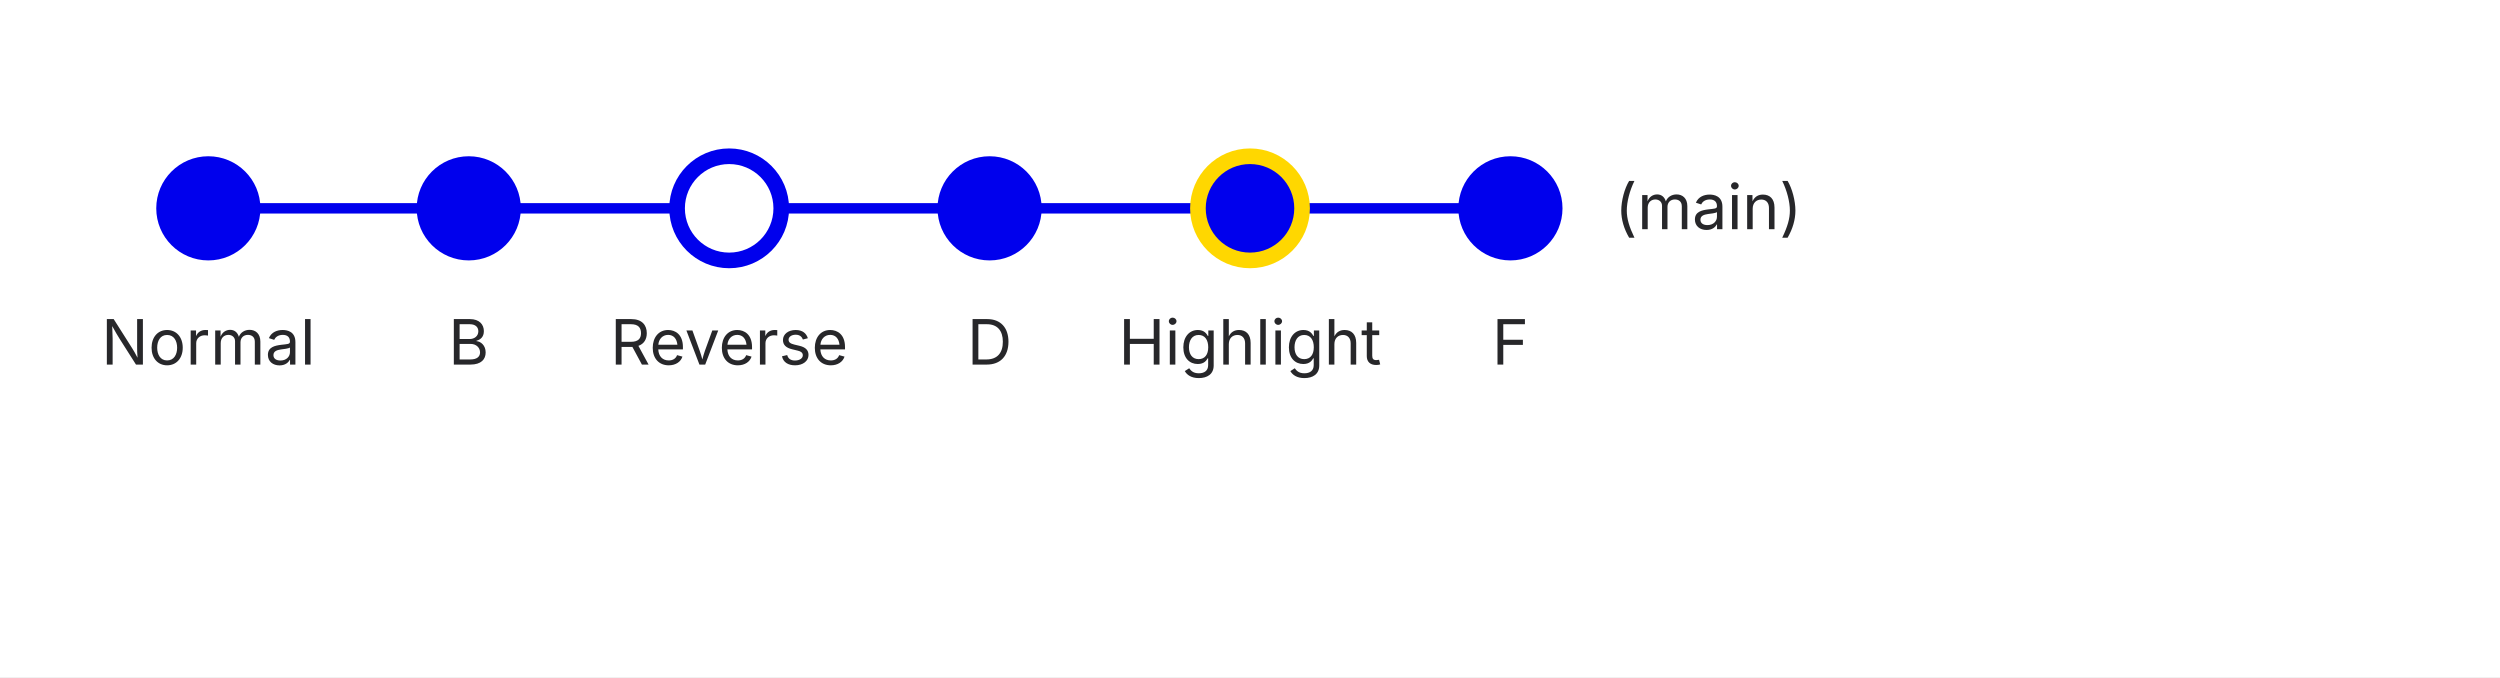
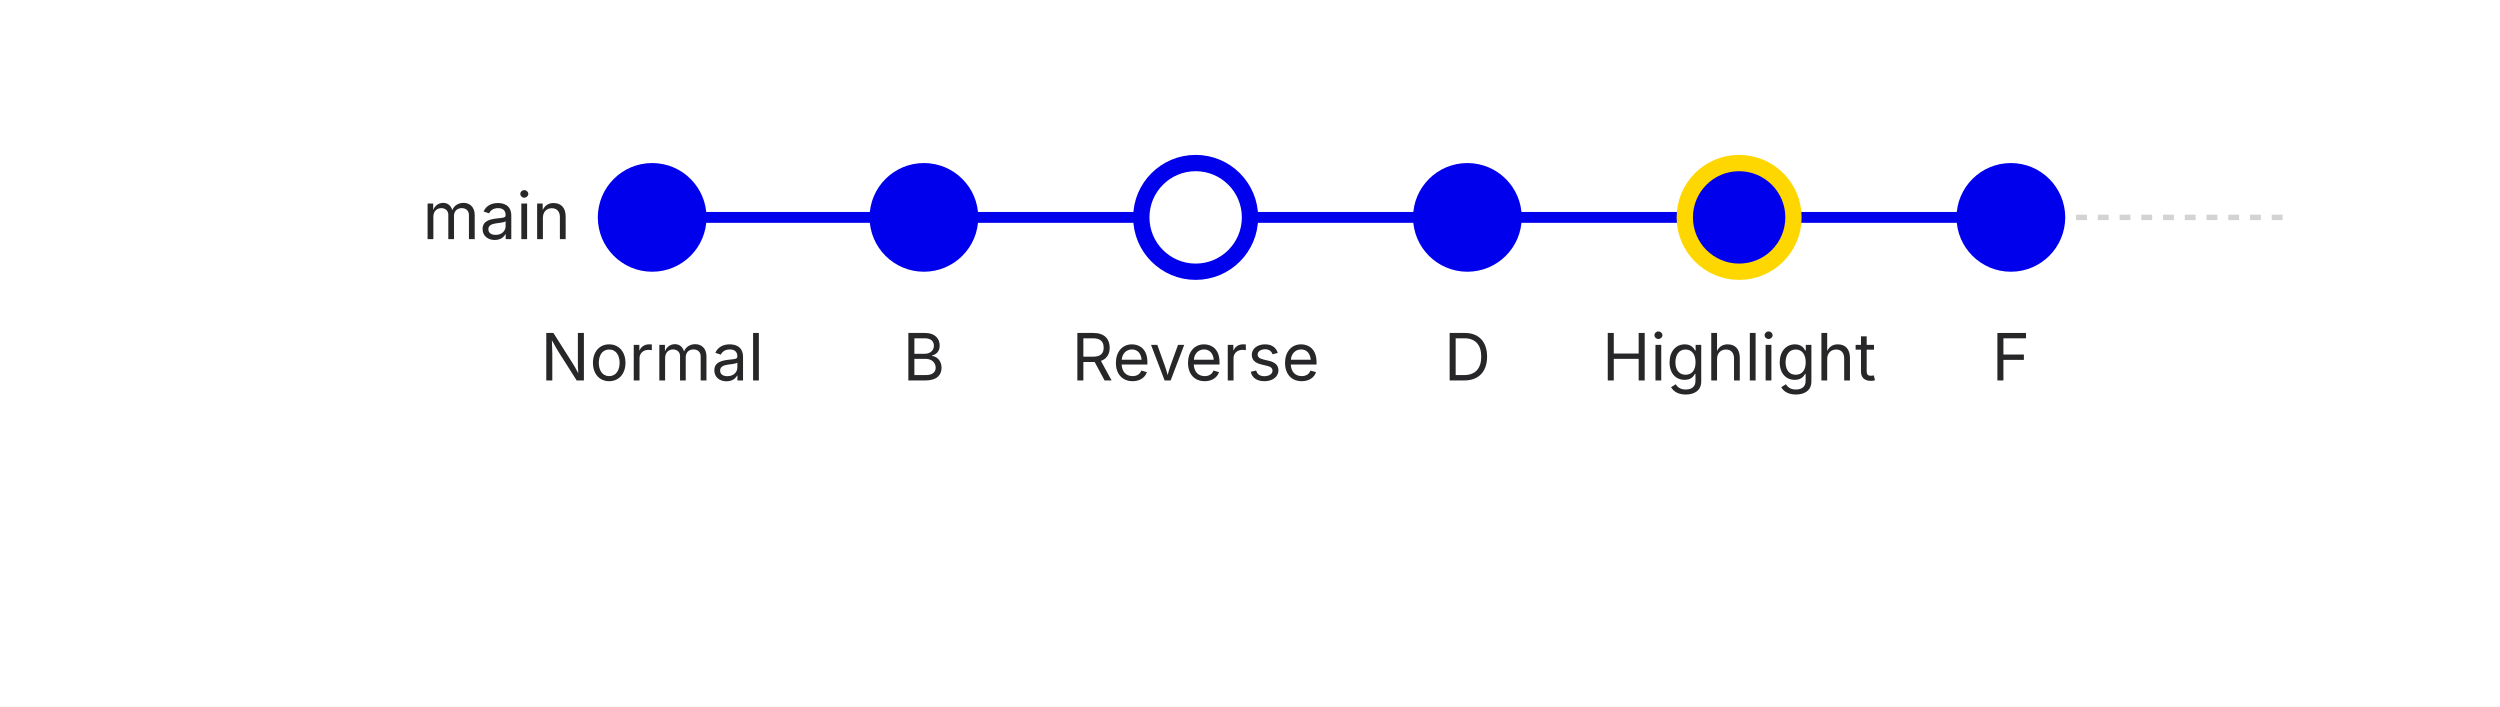
- <svg xmlns="http://www.w3.org/2000/svg" width="480" height="130" viewBox="0 0 480 130">
+ <svg xmlns="http://www.w3.org/2000/svg" width="460" height="130" viewBox="0 0 460 130">
  <style>
  .commit { fill: #FFFFFF; }
  .commit-text { font-family: 'Inter', sans-serif; font-size: 12px; fill: #27272A; text-anchor: middle; }
  .branch-text { font-family: 'Inter', sans-serif; font-size: 12px; fill: #27272A; }
  .tag-text { font-family: 'Inter', sans-serif; font-size: 10px; fill: #333; }
-   .tag-bg { fill: #FFFFDE; stroke: #333; stroke-width: 1; }
</style>
  <rect width="100%" height="100%" fill="#FFFFFF" />
-   <line x1="40" y1="40" x2="290" y2="40" stroke="#0000ED" stroke-width="2" />
-   <circle cx="40" cy="40" r="10" fill="#0000ED" stroke="#0000ED" stroke-width="0" />
-   <text x="40" y="70" class="commit-text">Normal</text>
-   <circle cx="90" cy="40" r="10" fill="#0000ED" stroke="#0000ED" stroke-width="0" />
-   <text x="90" y="70" class="commit-text">B</text>
-   <circle cx="140" cy="40" r="10" fill="#FFFFFF" stroke="#0000ED" stroke-width="3" />
-   <text x="140" y="70" class="commit-text">Reverse</text>
-   <circle cx="190" cy="40" r="10" fill="#0000ED" stroke="#0000ED" stroke-width="0" />
-   <text x="190" y="70" class="commit-text">D</text>
-   <circle cx="240" cy="40" r="10" fill="#0000ED" stroke="#FFD700" stroke-width="3" />
-   <text x="240" y="70" class="commit-text">Highlight</text>
-   <circle cx="290" cy="40" r="10" fill="#0000ED" stroke="#0000ED" stroke-width="0" />
-   <text x="290" y="70" class="commit-text">F</text>
-   <text x="310" y="44" class="branch-text">(main)</text>
+   <line x1="110" y1="40" x2="120" y2="40" stroke="lightgrey" stroke-width="1" stroke-dasharray="2" />
+   <line x1="120" y1="40" x2="370" y2="40" stroke="#0000ED" stroke-width="2" />
+   <line x1="370" y1="40" x2="420" y2="40" stroke="lightgrey" stroke-width="1" stroke-dasharray="2" />
+   <circle cx="120" cy="40" r="10" fill="#0000ED" stroke="#0000ED" stroke-width="0" />
+   <text x="120" y="70" class="commit-text">Normal</text>
+   <circle cx="170" cy="40" r="10" fill="#0000ED" stroke="#0000ED" stroke-width="0" />
+   <text x="170" y="70" class="commit-text">B</text>
+   <circle cx="220" cy="40" r="10" fill="#FFFFFF" stroke="#0000ED" stroke-width="3" />
+   <text x="220" y="70" class="commit-text">Reverse</text>
+   <circle cx="270" cy="40" r="10" fill="#0000ED" stroke="#0000ED" stroke-width="0" />
+   <text x="270" y="70" class="commit-text">D</text>
+   <circle cx="320" cy="40" r="10" fill="#0000ED" stroke="#FFD700" stroke-width="3" />
+   <text x="320" y="70" class="commit-text">Highlight</text>
+   <circle cx="370" cy="40" r="10" fill="#0000ED" stroke="#0000ED" stroke-width="0" />
+   <text x="370" y="70" class="commit-text">F</text>
+   <text x="105" y="44" class="branch-text" text-anchor="end" fill="#0000ED">main</text>
</svg>
